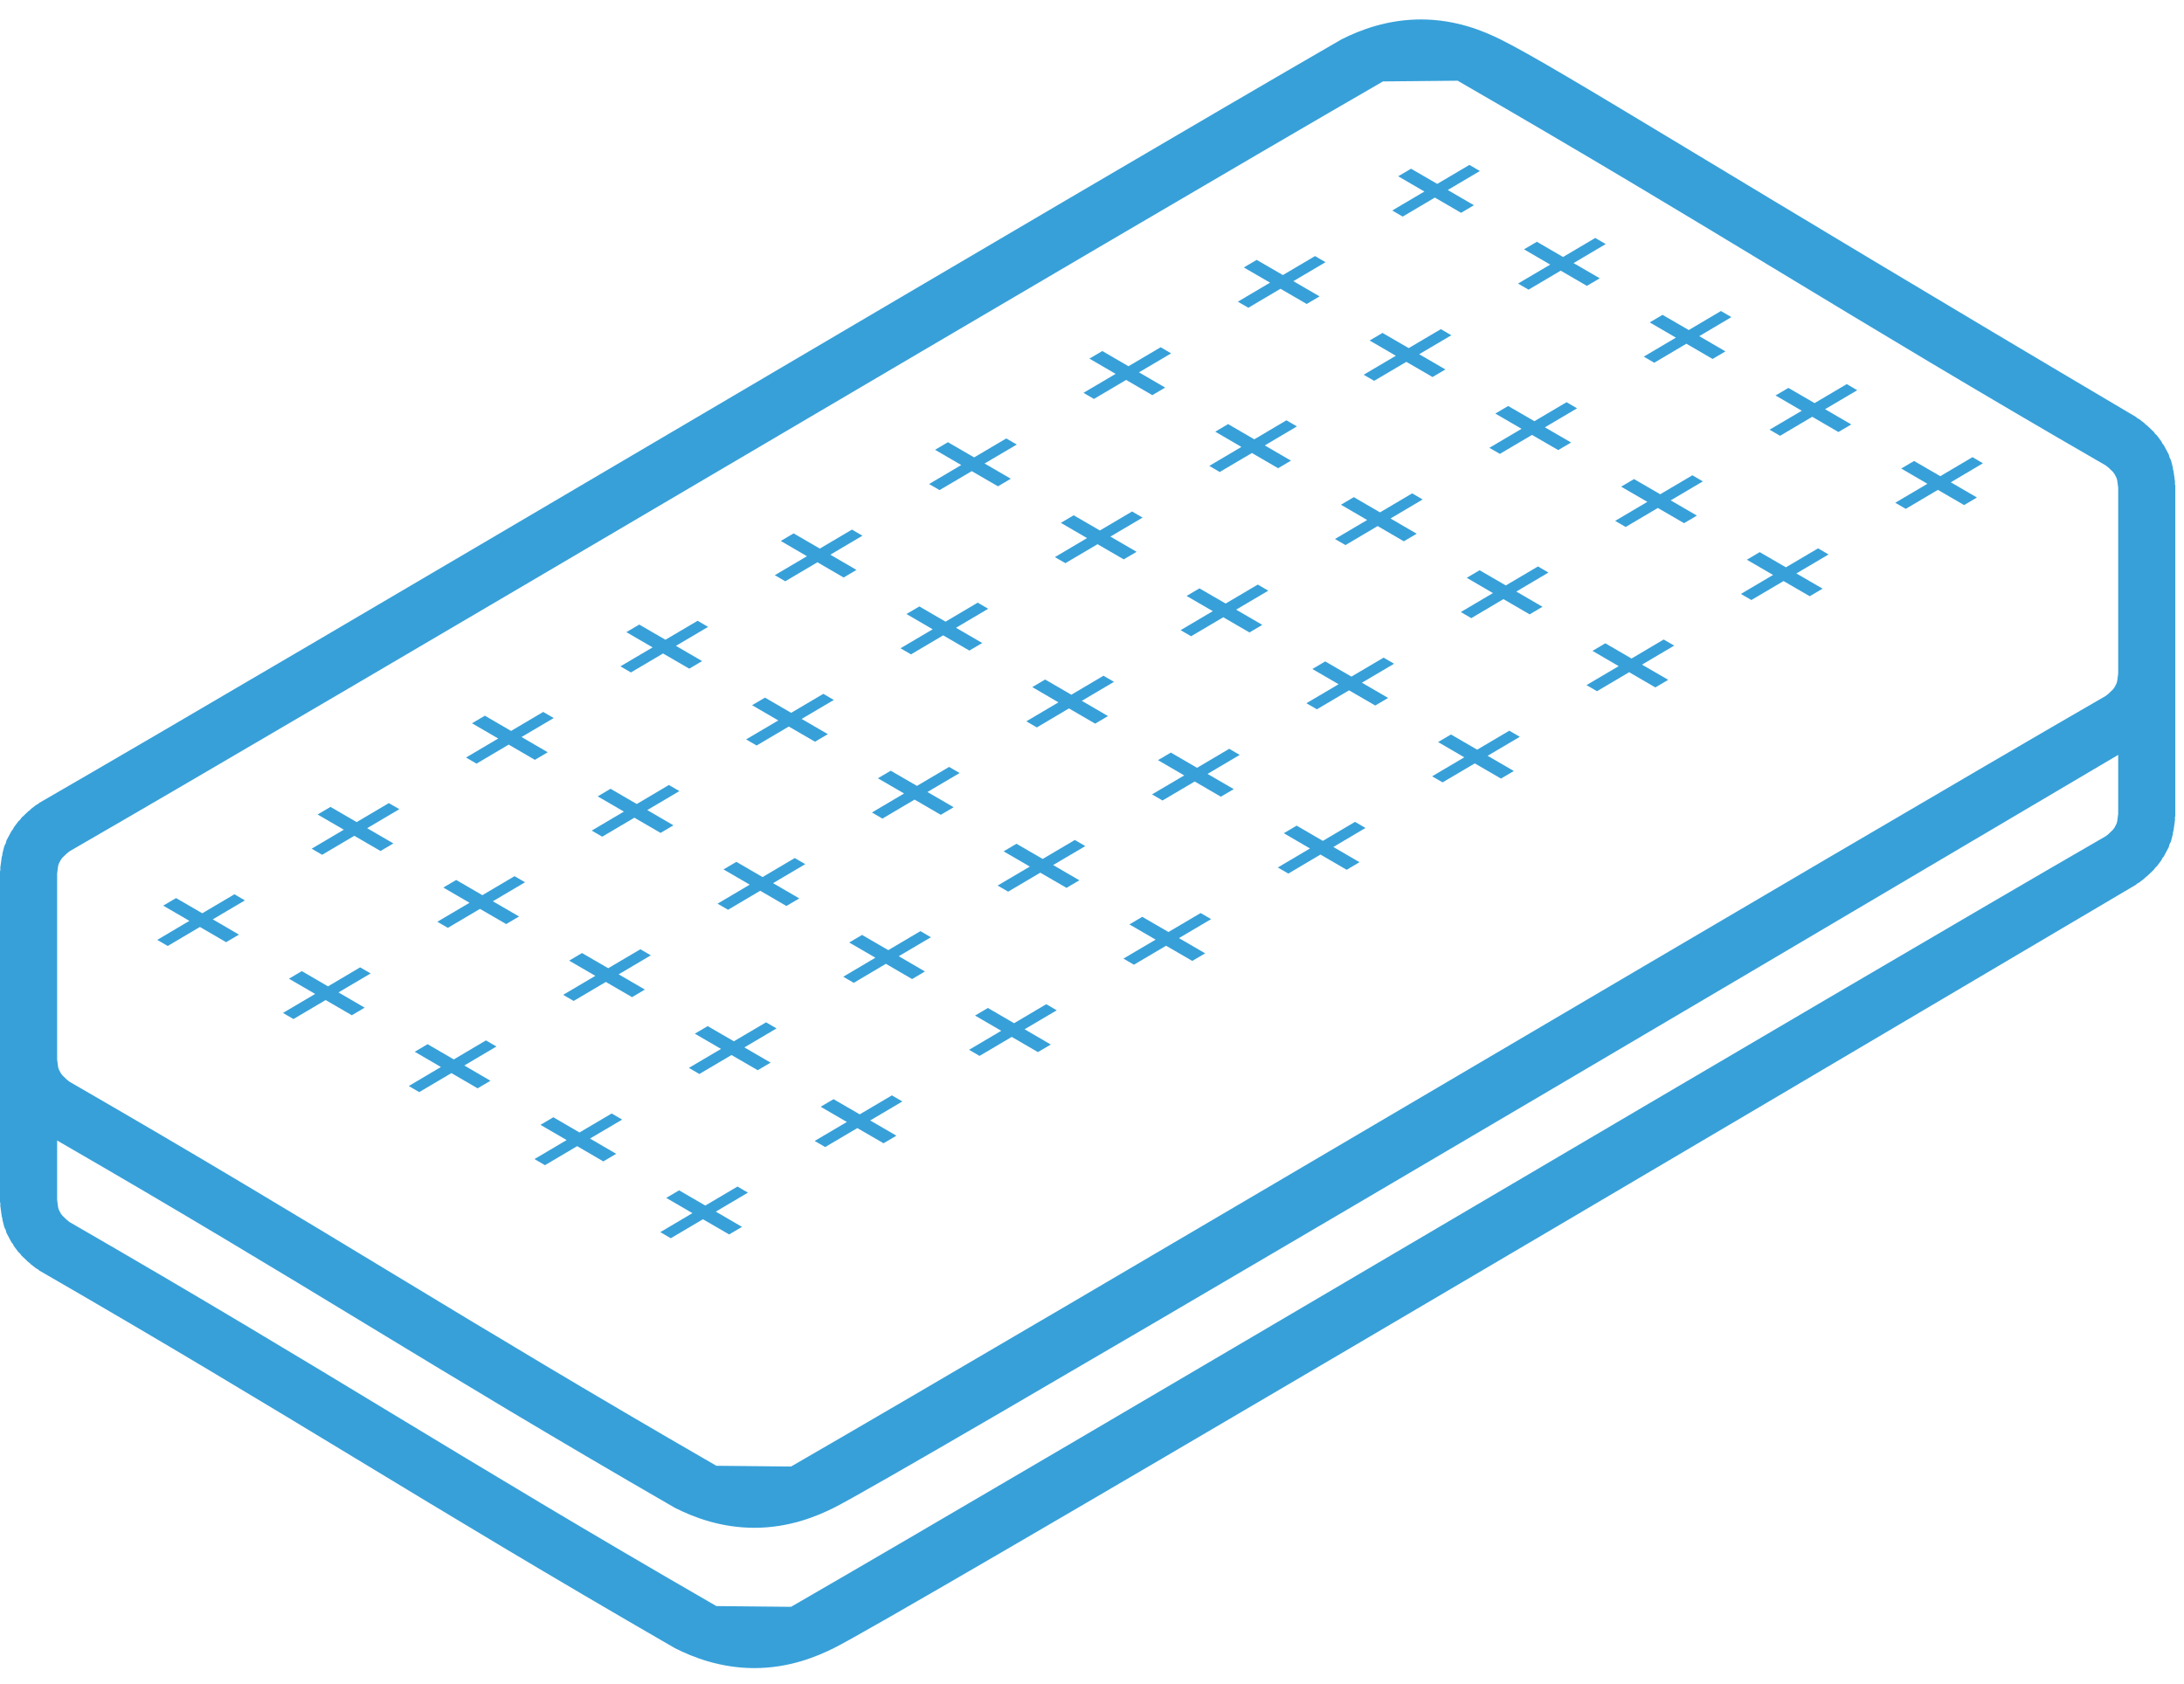
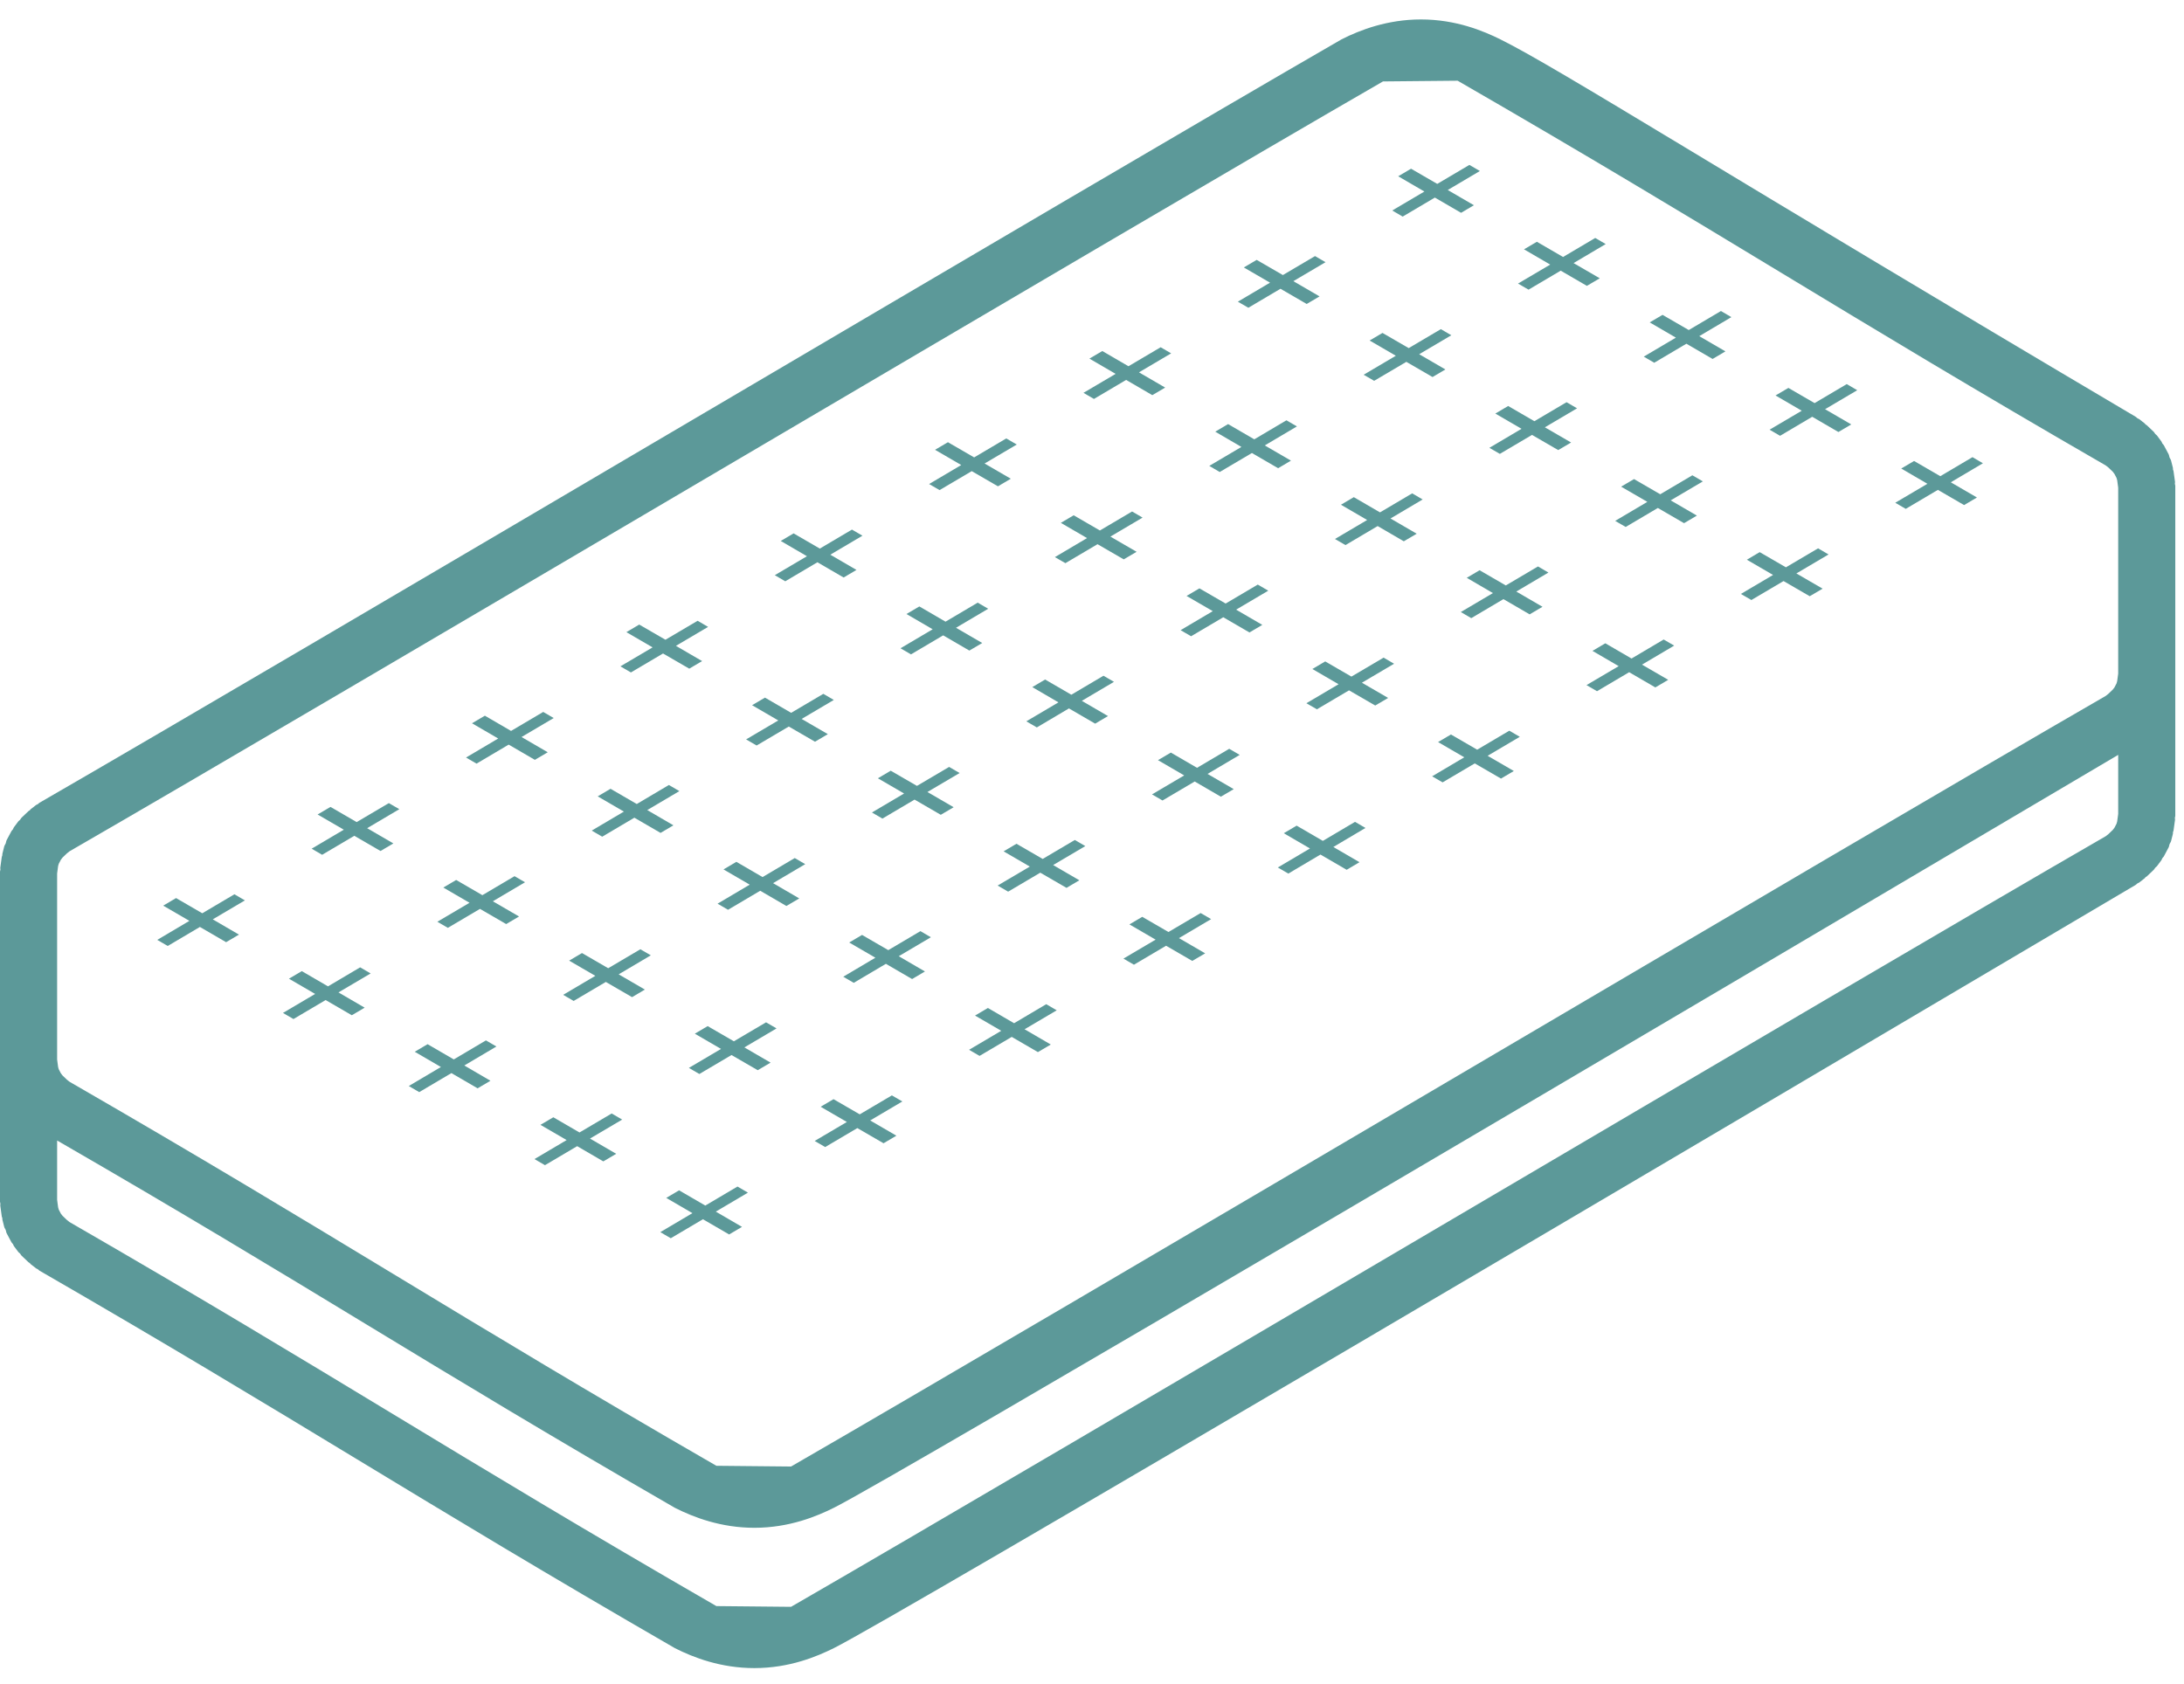
<svg xmlns="http://www.w3.org/2000/svg" width="83" height="64" viewBox="0 0 83 64" fill="none">
-   <path d="M80.499 25.605L80.461 25.888L80.437 25.975L80.356 26.131L80.292 26.213L80.125 26.373L80.025 26.452C70.037 32.216 40.049 49.979 30.063 55.743C29.117 55.733 28.171 55.724 27.225 55.715C17.253 49.961 12.616 46.872 2.644 41.119L2.544 41.04L2.377 40.88L2.313 40.797L2.232 40.641L2.208 40.555L2.171 40.272V39.405V38.072V33.204L2.208 32.921L2.232 32.835L2.313 32.68L2.377 32.596L2.544 32.436L2.644 32.357C12.616 26.604 42.587 8.849 52.559 3.095C53.504 3.085 54.451 3.077 55.396 3.068C65.383 8.831 70.037 11.927 80.025 17.691L80.125 17.769L80.292 17.929L80.356 18.013L80.437 18.168L80.461 18.255L80.499 18.537V23.405V24.739V25.605ZM80.461 31.221L80.437 31.308L80.356 31.464L80.292 31.547L80.125 31.707L80.025 31.785C70.037 37.549 40.049 55.312 30.063 61.076C29.117 61.067 28.171 61.057 27.225 61.048C17.253 55.295 12.616 52.205 2.644 46.452L2.544 46.373L2.377 46.213L2.313 46.131L2.232 45.975L2.208 45.888L2.171 45.605V43.351C11.775 48.895 16.045 51.771 25.649 57.313C26.359 57.673 27.401 58.072 28.668 58.072C30.009 58.072 31.056 57.627 31.687 57.313C33.872 56.232 64.581 38.104 80.499 28.693V30.939L80.461 31.221ZM82.653 18.389C82.652 18.364 82.663 18.341 82.659 18.315L82.601 17.901C82.597 17.88 82.584 17.864 82.581 17.845C82.577 17.824 82.583 17.804 82.579 17.784L82.509 17.509C82.499 17.465 82.469 17.432 82.452 17.392C82.436 17.351 82.436 17.305 82.415 17.265L82.232 16.921C82.217 16.896 82.193 16.88 82.177 16.856C82.163 16.831 82.157 16.803 82.141 16.78L81.971 16.551C81.952 16.527 81.925 16.517 81.907 16.493C81.884 16.469 81.876 16.439 81.853 16.417L81.588 16.165C81.575 16.151 81.556 16.148 81.54 16.136C81.527 16.123 81.52 16.107 81.507 16.095L81.3 15.933C81.279 15.917 81.252 15.912 81.232 15.9C81.209 15.885 81.197 15.863 81.175 15.849C65.465 6.561 59.236 2.593 57.02 1.496C56.389 1.184 55.343 0.739 54.001 0.739C52.735 0.739 51.692 1.136 50.983 1.496C41.153 7.169 11.324 24.843 1.495 30.516C1.471 30.529 1.46 30.552 1.437 30.567C1.416 30.579 1.391 30.584 1.369 30.6L1.163 30.761C1.149 30.773 1.143 30.789 1.129 30.803C1.113 30.815 1.095 30.817 1.081 30.832L0.816 31.084C0.793 31.105 0.785 31.136 0.763 31.16C0.744 31.184 0.717 31.193 0.699 31.217L0.527 31.447C0.512 31.469 0.507 31.497 0.492 31.521C0.476 31.547 0.452 31.563 0.437 31.588L0.253 31.932C0.233 31.972 0.233 32.017 0.217 32.059C0.2 32.099 0.171 32.132 0.16 32.176L0.091 32.451C0.085 32.471 0.092 32.491 0.088 32.512C0.084 32.531 0.072 32.547 0.068 32.568L0.011 32.981C0.007 33.008 0.017 33.031 0.016 33.056C0.015 33.081 0 33.104 0 33.129V38.072V39.405V40.348V45.681C0 45.705 0.015 45.728 0.016 45.753C0.017 45.779 0.007 45.801 0.011 45.828L0.068 46.243C0.072 46.263 0.084 46.279 0.088 46.299C0.092 46.319 0.085 46.339 0.091 46.359L0.16 46.633C0.171 46.679 0.2 46.711 0.217 46.751C0.233 46.793 0.233 46.837 0.253 46.877L0.437 47.221C0.452 47.247 0.476 47.263 0.492 47.288C0.507 47.312 0.512 47.34 0.527 47.363L0.699 47.592C0.717 47.616 0.744 47.627 0.763 47.649C0.785 47.673 0.793 47.704 0.816 47.725L1.081 47.977C1.095 47.992 1.113 47.995 1.129 48.007C1.143 48.021 1.149 48.036 1.163 48.048L1.369 48.209C1.391 48.225 1.416 48.231 1.437 48.244C1.46 48.257 1.471 48.28 1.495 48.295C11.324 53.967 15.82 56.973 25.649 62.647C26.359 63.007 27.401 63.405 28.668 63.405C30.009 63.405 31.056 62.96 31.687 62.647C33.903 61.549 65.465 42.915 81.175 33.628C81.197 33.613 81.209 33.591 81.232 33.577C81.252 33.564 81.279 33.559 81.3 33.543L81.507 33.381C81.52 33.369 81.527 33.355 81.54 33.34C81.556 33.328 81.575 33.325 81.588 33.311L81.853 33.059C81.876 33.037 81.884 33.007 81.907 32.983C81.925 32.96 81.952 32.949 81.971 32.925L82.141 32.696C82.157 32.673 82.163 32.645 82.177 32.621C82.193 32.596 82.217 32.58 82.232 32.555L82.415 32.211C82.436 32.171 82.436 32.127 82.452 32.084C82.469 32.044 82.499 32.012 82.509 31.967L82.579 31.692C82.583 31.672 82.577 31.652 82.581 31.632C82.584 31.612 82.597 31.596 82.601 31.576L82.659 31.161C82.663 31.135 82.652 31.112 82.653 31.087C82.655 31.061 82.669 31.039 82.669 31.015V25.681V24.739V23.405V18.463C82.669 18.437 82.655 18.415 82.653 18.389" fill="#37A0D9" />
-   <path fill-rule="evenodd" clip-rule="evenodd" d="M15.176 30.757L14.777 30.527L13.554 31.248L12.56 30.671L12.07 30.959L13.066 31.537L11.844 32.259L12.242 32.491L13.465 31.769L14.461 32.347L14.949 32.059L13.953 31.48L15.176 30.757Z" fill="#37A0D9" />
-   <path fill-rule="evenodd" clip-rule="evenodd" d="M24.734 36.312L24.336 36.082L23.114 36.803L22.118 36.226L21.629 36.514L22.625 37.092L21.402 37.814L21.801 38.046L23.024 37.324L24.02 37.902L24.508 37.614L23.512 37.035L24.734 36.312Z" fill="#37A0D9" />
-   <path fill-rule="evenodd" clip-rule="evenodd" d="M19.953 33.535L19.554 33.304L18.332 34.026L17.336 33.448L16.848 33.736L17.844 34.315L16.621 35.036L17.02 35.268L18.241 34.547L19.237 35.124L19.726 34.836L18.73 34.258L19.953 33.535Z" fill="#37A0D9" />
-   <path fill-rule="evenodd" clip-rule="evenodd" d="M34.293 41.867L33.894 41.636L32.673 42.357L31.677 41.78L31.188 42.068L32.184 42.647L30.961 43.368L31.36 43.6L32.582 42.879L33.578 43.456L34.066 43.168L33.07 42.589L34.293 41.867Z" fill="#37A0D9" />
-   <path fill-rule="evenodd" clip-rule="evenodd" d="M29.512 39.09L29.113 38.859L27.89 39.58L26.894 39.003L26.406 39.291L27.402 39.87L26.18 40.591L26.578 40.823L27.8 40.102L28.796 40.679L29.285 40.391L28.289 39.812L29.512 39.09Z" fill="#37A0D9" />
-   <path fill-rule="evenodd" clip-rule="evenodd" d="M21.043 27.293L20.644 27.061L19.422 27.783L18.427 27.204L17.938 27.492L18.934 28.071L17.711 28.794L18.11 29.026L19.332 28.303L20.327 28.882L20.816 28.594L19.82 28.014L21.043 27.293Z" fill="#37A0D9" />
-   <path fill-rule="evenodd" clip-rule="evenodd" d="M30.602 32.847L30.203 32.615L28.98 33.338L27.985 32.759L27.496 33.047L28.492 33.626L27.27 34.349L27.668 34.581L28.891 33.858L29.886 34.437L30.375 34.149L29.379 33.569L30.602 32.847Z" fill="#37A0D9" />
-   <path fill-rule="evenodd" clip-rule="evenodd" d="M25.819 30.07L25.42 29.838L24.199 30.561L23.203 29.982L22.715 30.27L23.71 30.849L22.488 31.571L22.886 31.803L24.108 31.081L25.104 31.659L25.592 31.371L24.598 30.791L25.819 30.07Z" fill="#37A0D9" />
-   <path fill-rule="evenodd" clip-rule="evenodd" d="M40.16 38.402L39.761 38.17L38.539 38.893L37.544 38.314L37.055 38.602L38.051 39.181L36.828 39.903L37.227 40.135L38.45 39.413L39.444 39.991L39.934 39.703L38.938 39.123L40.16 38.402Z" fill="#37A0D9" />
-   <path fill-rule="evenodd" clip-rule="evenodd" d="M35.377 35.625L34.98 35.393L33.758 36.115L32.761 35.537L32.273 35.825L33.268 36.403L32.047 37.126L32.446 37.358L33.667 36.635L34.663 37.214L35.151 36.926L34.156 36.346L35.377 35.625Z" fill="#37A0D9" />
-   <path fill-rule="evenodd" clip-rule="evenodd" d="M26.91 23.828L26.512 23.596L25.289 24.317L24.293 23.74L23.805 24.028L24.801 24.607L23.578 25.328L23.977 25.56L25.198 24.839L26.194 25.416L26.683 25.128L25.688 24.549L26.91 23.828Z" fill="#37A0D9" />
-   <path fill-rule="evenodd" clip-rule="evenodd" d="M36.469 29.383L36.07 29.151L34.847 29.872L33.851 29.295L33.363 29.583L34.359 30.161L33.137 30.883L33.535 31.115L34.757 30.393L35.753 30.971L36.242 30.683L35.246 30.104L36.469 29.383Z" fill="#37A0D9" />
-   <path fill-rule="evenodd" clip-rule="evenodd" d="M31.688 26.605L31.289 26.373L30.067 27.095L29.072 26.517L28.582 26.805L29.578 27.384L28.355 28.105L28.754 28.337L29.977 27.616L30.973 28.193L31.461 27.905L30.465 27.327L31.688 26.605Z" fill="#37A0D9" />
-   <path fill-rule="evenodd" clip-rule="evenodd" d="M46.027 34.936L45.629 34.705L44.406 35.426L43.41 34.849L42.922 35.137L43.918 35.716L42.695 36.437L43.094 36.669L44.315 35.948L45.311 36.525L45.801 36.237L44.805 35.658L46.027 34.936Z" fill="#37A0D9" />
-   <path fill-rule="evenodd" clip-rule="evenodd" d="M41.246 32.16L40.847 31.928L39.626 32.649L38.63 32.072L38.141 32.36L39.137 32.939L37.914 33.66L38.313 33.892L39.535 33.171L40.531 33.748L41.019 33.46L40.023 32.881L41.246 32.16Z" fill="#37A0D9" />
-   <path fill-rule="evenodd" clip-rule="evenodd" d="M32.776 20.362L32.377 20.13L31.156 20.852L30.16 20.274L29.672 20.562L30.667 21.142L29.445 21.863L29.843 22.095L31.065 21.372L32.061 21.951L32.549 21.663L31.555 21.084L32.776 20.362Z" fill="#37A0D9" />
-   <path fill-rule="evenodd" clip-rule="evenodd" d="M42.335 25.917L41.936 25.685L40.715 26.407L39.719 25.829L39.231 26.117L40.225 26.697L39.004 27.418L39.403 27.65L40.624 26.927L41.62 27.506L42.108 27.218L41.113 26.639L42.335 25.917Z" fill="#37A0D9" />
-   <path fill-rule="evenodd" clip-rule="evenodd" d="M37.555 23.139L37.156 22.907L35.933 23.63L34.939 23.051L34.449 23.339L35.445 23.919L34.223 24.641L34.621 24.873L35.844 24.15L36.839 24.729L37.328 24.441L36.332 23.862L37.555 23.139Z" fill="#37A0D9" />
-   <path fill-rule="evenodd" clip-rule="evenodd" d="M51.893 31.471L51.496 31.239L50.273 31.962L49.277 31.383L48.789 31.671L49.784 32.251L48.562 32.973L48.961 33.205L50.182 32.482L51.178 33.061L51.666 32.773L50.672 32.194L51.893 31.471Z" fill="#37A0D9" />
-   <path fill-rule="evenodd" clip-rule="evenodd" d="M47.113 28.694L46.715 28.462L45.492 29.185L44.497 28.606L44.008 28.894L45.004 29.474L43.781 30.195L44.18 30.427L45.403 29.705L46.397 30.283L46.887 29.995L45.891 29.417L47.113 28.694Z" fill="#37A0D9" />
-   <path fill-rule="evenodd" clip-rule="evenodd" d="M38.641 16.897L38.242 16.665L37.021 17.386L36.025 16.809L35.535 17.097L36.531 17.676L35.309 18.398L35.707 18.629L36.93 17.908L37.926 18.485L38.414 18.197L37.418 17.618L38.641 16.897Z" fill="#37A0D9" />
-   <path fill-rule="evenodd" clip-rule="evenodd" d="M48.199 22.452L47.8 22.22L46.579 22.941L45.583 22.364L45.094 22.652L46.09 23.23L44.867 23.953L45.266 24.184L46.489 23.462L47.484 24.04L47.972 23.752L46.977 23.173L48.199 22.452Z" fill="#37A0D9" />
-   <path fill-rule="evenodd" clip-rule="evenodd" d="M43.422 19.674L43.023 19.442L41.8 20.164L40.804 19.586L40.316 19.874L41.312 20.453L40.09 21.176L40.489 21.406L41.71 20.685L42.706 21.262L43.195 20.974L42.199 20.396L43.422 19.674Z" fill="#37A0D9" />
-   <path fill-rule="evenodd" clip-rule="evenodd" d="M57.758 28.006L57.359 27.774L56.138 28.496L55.142 27.918L54.652 28.206L55.648 28.785L54.426 29.508L54.824 29.738L56.047 29.017L57.043 29.594L57.531 29.306L56.535 28.728L57.758 28.006Z" fill="#37A0D9" />
-   <path fill-rule="evenodd" clip-rule="evenodd" d="M52.98 25.229L52.582 24.997L51.359 25.718L50.363 25.141L49.875 25.429L50.871 26.008L49.648 26.73L50.047 26.961L51.268 26.24L52.264 26.817L52.754 26.529L51.758 25.95L52.98 25.229Z" fill="#37A0D9" />
-   <path fill-rule="evenodd" clip-rule="evenodd" d="M44.508 13.431L44.109 13.199L42.886 13.921L41.892 13.343L41.402 13.631L42.398 14.211L41.176 14.932L41.574 15.164L42.797 14.441L43.792 15.02L44.281 14.732L43.285 14.153L44.508 13.431Z" fill="#37A0D9" />
-   <path fill-rule="evenodd" clip-rule="evenodd" d="M54.066 18.985L53.668 18.753L52.445 19.476L51.45 18.897L50.961 19.185L51.957 19.765L50.734 20.487L51.133 20.719L52.356 19.996L53.35 20.575L53.84 20.287L52.844 19.708L54.066 18.985Z" fill="#37A0D9" />
-   <path fill-rule="evenodd" clip-rule="evenodd" d="M49.288 16.208L48.889 15.976L47.668 16.699L46.672 16.12L46.184 16.408L47.178 16.988L45.957 17.709L46.354 17.941L47.577 17.219L48.573 17.797L49.061 17.509L48.066 16.931L49.288 16.208Z" fill="#37A0D9" />
-   <path fill-rule="evenodd" clip-rule="evenodd" d="M63.625 24.54L63.226 24.308L62.004 25.031L61.009 24.452L60.52 24.74L61.516 25.32L60.293 26.041L60.692 26.273L61.914 25.551L62.909 26.129L63.398 25.841L62.402 25.263L63.625 24.54Z" fill="#37A0D9" />
-   <path fill-rule="evenodd" clip-rule="evenodd" d="M58.846 21.763L58.449 21.531L57.226 22.253L56.23 21.675L55.742 21.963L56.737 22.543L55.516 23.264L55.914 23.496L57.136 22.773L58.132 23.352L58.62 23.064L57.625 22.485L58.846 21.763Z" fill="#37A0D9" />
-   <path fill-rule="evenodd" clip-rule="evenodd" d="M50.375 9.966L49.976 9.734L48.754 10.455L47.758 9.878L47.27 10.166L48.266 10.744L47.043 11.467L47.442 11.698L48.663 10.976L49.659 11.554L50.148 11.266L49.152 10.687L50.375 9.966Z" fill="#37A0D9" />
-   <path fill-rule="evenodd" clip-rule="evenodd" d="M59.934 15.52L59.535 15.288L58.312 16.01L57.316 15.432L56.828 15.72L57.824 16.299L56.602 17.022L57 17.252L58.222 16.531L59.218 17.108L59.707 16.82L58.711 16.242L59.934 15.52Z" fill="#37A0D9" />
-   <path fill-rule="evenodd" clip-rule="evenodd" d="M55.156 12.743L54.758 12.511L53.536 13.232L52.54 12.655L52.051 12.943L53.047 13.522L51.824 14.244L52.223 14.475L53.446 13.754L54.442 14.331L54.93 14.043L53.934 13.464L55.156 12.743Z" fill="#37A0D9" />
-   <path fill-rule="evenodd" clip-rule="evenodd" d="M69.492 21.075L69.094 20.843L67.871 21.564L66.875 20.987L66.387 21.275L67.383 21.854L66.16 22.576L66.559 22.807L67.781 22.086L68.776 22.663L69.266 22.375L68.269 21.797L69.492 21.075Z" fill="#37A0D9" />
-   <path fill-rule="evenodd" clip-rule="evenodd" d="M64.715 18.298L64.316 18.066L63.095 18.787L62.099 18.21L61.609 18.498L62.605 19.076L61.383 19.799L61.782 20.03L63.004 19.308L64 19.886L64.488 19.598L63.492 19.019L64.715 18.298Z" fill="#37A0D9" />
-   <path fill-rule="evenodd" clip-rule="evenodd" d="M56.241 6.5L55.842 6.268L54.621 6.99L53.625 6.413L53.137 6.7L54.132 7.28L52.91 8.001L53.307 8.233L54.53 7.51L55.526 8.089L56.014 7.801L55.02 7.222L56.241 6.5Z" fill="#37A0D9" />
-   <path fill-rule="evenodd" clip-rule="evenodd" d="M65.799 12.054L65.402 11.822L64.179 12.545L63.183 11.968L62.695 12.254L63.69 12.834L62.469 13.556L62.867 13.788L64.089 13.065L65.085 13.644L65.573 13.356L64.578 12.777L65.799 12.054Z" fill="#37A0D9" />
-   <path fill-rule="evenodd" clip-rule="evenodd" d="M61.023 9.277L60.625 9.045L59.402 9.768L58.407 9.19L57.918 9.477L58.914 10.057L57.691 10.778L58.09 11.01L59.313 10.288L60.307 10.866L60.797 10.578L59.801 10L61.023 9.277Z" fill="#37A0D9" />
-   <path fill-rule="evenodd" clip-rule="evenodd" d="M75.358 17.609L74.961 17.377L73.738 18.1L72.742 17.522L72.254 17.809L73.249 18.389L72.027 19.11L72.426 19.342L73.647 18.62L74.643 19.198L75.131 18.91L74.137 18.332L75.358 17.609Z" fill="#37A0D9" />
-   <path fill-rule="evenodd" clip-rule="evenodd" d="M70.582 14.832L70.183 14.6L68.961 15.322L67.966 14.745L67.477 15.032L68.473 15.612L67.25 16.333L67.649 16.565L68.871 15.842L69.866 16.421L70.355 16.133L69.359 15.554L70.582 14.832Z" fill="#37A0D9" />
-   <path fill-rule="evenodd" clip-rule="evenodd" d="M9.307 34.224L8.909 33.992L7.687 34.714L6.691 34.136L6.203 34.424L7.198 35.002L5.977 35.725L6.374 35.957L7.597 35.234L8.593 35.813L9.081 35.525L8.086 34.945L9.307 34.224Z" fill="#37A0D9" />
-   <path fill-rule="evenodd" clip-rule="evenodd" d="M18.866 39.778L18.467 39.546L17.246 40.269L16.25 39.69L15.762 39.978L16.756 40.557L15.535 41.28L15.932 41.512L17.155 40.789L18.151 41.368L18.639 41.08L17.645 40.5L18.866 39.778Z" fill="#37A0D9" />
-   <path fill-rule="evenodd" clip-rule="evenodd" d="M14.086 37.001L13.687 36.769L12.465 37.492L11.47 36.913L10.981 37.201L11.977 37.78L10.754 38.502L11.153 38.734L12.375 38.012L13.37 38.59L13.859 38.302L12.863 37.722L14.086 37.001Z" fill="#37A0D9" />
-   <path fill-rule="evenodd" clip-rule="evenodd" d="M28.424 45.333L28.027 45.101L26.804 45.824L25.808 45.245L25.32 45.533L26.315 46.112L25.094 46.834L25.492 47.066L26.714 46.344L27.71 46.922L28.198 46.634L27.203 46.054L28.424 45.333Z" fill="#37A0D9" />
-   <path fill-rule="evenodd" clip-rule="evenodd" d="M23.645 42.556L23.246 42.324L22.023 43.046L21.029 42.468L20.539 42.756L21.535 43.334L20.312 44.057L20.711 44.289L21.934 43.566L22.928 44.145L23.418 43.857L22.422 43.277L23.645 42.556Z" fill="#37A0D9" />
+   <path d="M80.499 25.605L80.461 25.888L80.437 25.975L80.356 26.131L80.292 26.213L80.125 26.373L80.025 26.452C70.037 32.216 40.049 49.979 30.063 55.743C29.117 55.733 28.171 55.724 27.225 55.715C17.253 49.961 12.616 46.872 2.644 41.119L2.544 41.04L2.377 40.88L2.313 40.797L2.232 40.641L2.208 40.555L2.171 40.272V39.405V38.072V33.204L2.208 32.921L2.232 32.835L2.313 32.68L2.377 32.596L2.544 32.436L2.644 32.357C12.616 26.604 42.587 8.849 52.559 3.095C53.504 3.085 54.451 3.077 55.396 3.068C65.383 8.831 70.037 11.927 80.025 17.691L80.125 17.769L80.292 17.929L80.356 18.013L80.437 18.168L80.461 18.255L80.499 18.537V23.405V24.739V25.605ZM80.461 31.221L80.437 31.308L80.356 31.464L80.292 31.547L80.125 31.707L80.025 31.785C70.037 37.549 40.049 55.312 30.063 61.076C29.117 61.067 28.171 61.057 27.225 61.048C17.253 55.295 12.616 52.205 2.644 46.452L2.544 46.373L2.377 46.213L2.313 46.131L2.232 45.975L2.208 45.888L2.171 45.605V43.351C11.775 48.895 16.045 51.771 25.649 57.313C26.359 57.673 27.401 58.072 28.668 58.072C30.009 58.072 31.056 57.627 31.687 57.313C33.872 56.232 64.581 38.104 80.499 28.693V30.939L80.461 31.221ZM82.653 18.389C82.652 18.364 82.663 18.341 82.659 18.315L82.601 17.901C82.597 17.88 82.584 17.864 82.581 17.845C82.577 17.824 82.583 17.804 82.579 17.784L82.509 17.509C82.499 17.465 82.469 17.432 82.452 17.392C82.436 17.351 82.436 17.305 82.415 17.265L82.232 16.921C82.217 16.896 82.193 16.88 82.177 16.856C82.163 16.831 82.157 16.803 82.141 16.78L81.971 16.551C81.952 16.527 81.925 16.517 81.907 16.493C81.884 16.469 81.876 16.439 81.853 16.417L81.588 16.165C81.575 16.151 81.556 16.148 81.54 16.136C81.527 16.123 81.52 16.107 81.507 16.095L81.3 15.933C81.279 15.917 81.252 15.912 81.232 15.9C81.209 15.885 81.197 15.863 81.175 15.849C65.465 6.561 59.236 2.593 57.02 1.496C56.389 1.184 55.343 0.739 54.001 0.739C52.735 0.739 51.692 1.136 50.983 1.496C41.153 7.169 11.324 24.843 1.495 30.516C1.471 30.529 1.46 30.552 1.437 30.567C1.416 30.579 1.391 30.584 1.369 30.6L1.163 30.761C1.149 30.773 1.143 30.789 1.129 30.803C1.113 30.815 1.095 30.817 1.081 30.832L0.816 31.084C0.793 31.105 0.785 31.136 0.763 31.16C0.744 31.184 0.717 31.193 0.699 31.217L0.527 31.447C0.512 31.469 0.507 31.497 0.492 31.521C0.476 31.547 0.452 31.563 0.437 31.588L0.253 31.932C0.233 31.972 0.233 32.017 0.217 32.059C0.2 32.099 0.171 32.132 0.16 32.176L0.091 32.451C0.085 32.471 0.092 32.491 0.088 32.512C0.084 32.531 0.072 32.547 0.068 32.568L0.011 32.981C0.007 33.008 0.017 33.031 0.016 33.056C0.015 33.081 0 33.104 0 33.129V38.072V39.405V40.348V45.681C0 45.705 0.015 45.728 0.016 45.753C0.017 45.779 0.007 45.801 0.011 45.828L0.068 46.243C0.072 46.263 0.084 46.279 0.088 46.299C0.092 46.319 0.085 46.339 0.091 46.359L0.16 46.633C0.171 46.679 0.2 46.711 0.217 46.751C0.233 46.793 0.233 46.837 0.253 46.877L0.437 47.221C0.452 47.247 0.476 47.263 0.492 47.288C0.507 47.312 0.512 47.34 0.527 47.363L0.699 47.592C0.717 47.616 0.744 47.627 0.763 47.649C0.785 47.673 0.793 47.704 0.816 47.725L1.081 47.977C1.095 47.992 1.113 47.995 1.129 48.007C1.143 48.021 1.149 48.036 1.163 48.048L1.369 48.209C1.391 48.225 1.416 48.231 1.437 48.244C1.46 48.257 1.471 48.28 1.495 48.295C11.324 53.967 15.82 56.973 25.649 62.647C26.359 63.007 27.401 63.405 28.668 63.405C30.009 63.405 31.056 62.96 31.687 62.647C33.903 61.549 65.465 42.915 81.175 33.628C81.197 33.613 81.209 33.591 81.232 33.577C81.252 33.564 81.279 33.559 81.3 33.543L81.507 33.381C81.52 33.369 81.527 33.355 81.54 33.34C81.556 33.328 81.575 33.325 81.588 33.311L81.853 33.059C81.876 33.037 81.884 33.007 81.907 32.983C81.925 32.96 81.952 32.949 81.971 32.925L82.141 32.696C82.157 32.673 82.163 32.645 82.177 32.621C82.193 32.596 82.217 32.58 82.232 32.555L82.415 32.211C82.436 32.171 82.436 32.127 82.452 32.084C82.469 32.044 82.499 32.012 82.509 31.967L82.579 31.692C82.583 31.672 82.577 31.652 82.581 31.632C82.584 31.612 82.597 31.596 82.601 31.576L82.659 31.161C82.663 31.135 82.652 31.112 82.653 31.087C82.655 31.061 82.669 31.039 82.669 31.015V25.681V24.739V23.405V18.463C82.669 18.437 82.655 18.415 82.653 18.389" fill="#5C9999" />
+   <path fill-rule="evenodd" clip-rule="evenodd" d="M15.176 30.757L14.777 30.527L13.554 31.248L12.56 30.671L12.07 30.959L13.066 31.537L11.844 32.259L12.242 32.491L13.465 31.769L14.461 32.347L14.949 32.059L13.953 31.48L15.176 30.757Z" fill="#5C9999" />
+   <path fill-rule="evenodd" clip-rule="evenodd" d="M24.734 36.312L24.336 36.082L23.114 36.803L22.118 36.226L21.629 36.514L22.625 37.092L21.402 37.814L21.801 38.046L23.024 37.324L24.02 37.902L24.508 37.614L23.512 37.035L24.734 36.312Z" fill="#5C9999" />
+   <path fill-rule="evenodd" clip-rule="evenodd" d="M19.953 33.535L19.554 33.304L18.332 34.026L17.336 33.448L16.848 33.736L17.844 34.315L16.621 35.036L17.02 35.268L18.241 34.547L19.237 35.124L19.726 34.836L18.73 34.258L19.953 33.535Z" fill="#5C9999" />
+   <path fill-rule="evenodd" clip-rule="evenodd" d="M34.293 41.867L33.894 41.636L32.673 42.357L31.677 41.78L31.188 42.068L32.184 42.647L30.961 43.368L31.36 43.6L32.582 42.879L33.578 43.456L34.066 43.168L33.07 42.589L34.293 41.867Z" fill="#5C9999" />
+   <path fill-rule="evenodd" clip-rule="evenodd" d="M29.512 39.09L29.113 38.859L27.89 39.58L26.894 39.003L26.406 39.291L27.402 39.87L26.18 40.591L26.578 40.823L27.8 40.102L28.796 40.679L29.285 40.391L28.289 39.812L29.512 39.09Z" fill="#5C9999" />
+   <path fill-rule="evenodd" clip-rule="evenodd" d="M21.043 27.293L20.644 27.061L19.422 27.783L18.427 27.204L17.938 27.492L18.934 28.071L17.711 28.794L18.11 29.026L19.332 28.303L20.327 28.882L20.816 28.594L19.82 28.014L21.043 27.293Z" fill="#5C9999" />
+   <path fill-rule="evenodd" clip-rule="evenodd" d="M30.602 32.847L30.203 32.615L28.98 33.338L27.985 32.759L27.496 33.047L28.492 33.626L27.27 34.349L27.668 34.581L28.891 33.858L29.886 34.437L30.375 34.149L29.379 33.569L30.602 32.847Z" fill="#5C9999" />
+   <path fill-rule="evenodd" clip-rule="evenodd" d="M25.819 30.07L25.42 29.838L24.199 30.561L23.203 29.982L22.715 30.27L23.71 30.849L22.488 31.571L22.886 31.803L24.108 31.081L25.104 31.659L25.592 31.371L24.598 30.791L25.819 30.07Z" fill="#5C9999" />
+   <path fill-rule="evenodd" clip-rule="evenodd" d="M40.16 38.402L39.761 38.17L38.539 38.893L37.544 38.314L37.055 38.602L38.051 39.181L36.828 39.903L37.227 40.135L38.45 39.413L39.444 39.991L39.934 39.703L38.938 39.123L40.16 38.402Z" fill="#5C9999" />
+   <path fill-rule="evenodd" clip-rule="evenodd" d="M35.377 35.625L34.98 35.393L33.758 36.115L32.761 35.537L32.273 35.825L33.268 36.403L32.047 37.126L32.446 37.358L33.667 36.635L34.663 37.214L35.151 36.926L34.156 36.346L35.377 35.625Z" fill="#5C9999" />
+   <path fill-rule="evenodd" clip-rule="evenodd" d="M26.91 23.828L26.512 23.596L25.289 24.317L24.293 23.74L23.805 24.028L24.801 24.607L23.578 25.328L23.977 25.56L25.198 24.839L26.194 25.416L26.683 25.128L25.688 24.549L26.91 23.828Z" fill="#5C9999" />
+   <path fill-rule="evenodd" clip-rule="evenodd" d="M36.469 29.383L36.07 29.151L34.847 29.872L33.851 29.295L33.363 29.583L34.359 30.161L33.137 30.883L33.535 31.115L34.757 30.393L35.753 30.971L36.242 30.683L35.246 30.104L36.469 29.383Z" fill="#5C9999" />
+   <path fill-rule="evenodd" clip-rule="evenodd" d="M31.688 26.605L31.289 26.373L30.067 27.095L29.072 26.517L28.582 26.805L29.578 27.384L28.355 28.105L28.754 28.337L29.977 27.616L30.973 28.193L31.461 27.905L30.465 27.327L31.688 26.605Z" fill="#5C9999" />
+   <path fill-rule="evenodd" clip-rule="evenodd" d="M46.027 34.936L45.629 34.705L44.406 35.426L43.41 34.849L42.922 35.137L43.918 35.716L42.695 36.437L43.094 36.669L44.315 35.948L45.311 36.525L45.801 36.237L44.805 35.658L46.027 34.936Z" fill="#5C9999" />
+   <path fill-rule="evenodd" clip-rule="evenodd" d="M41.246 32.16L40.847 31.928L39.626 32.649L38.63 32.072L38.141 32.36L39.137 32.939L37.914 33.66L38.313 33.892L39.535 33.171L40.531 33.748L41.019 33.46L40.023 32.881L41.246 32.16Z" fill="#5C9999" />
+   <path fill-rule="evenodd" clip-rule="evenodd" d="M32.776 20.362L32.377 20.13L31.156 20.852L30.16 20.274L29.672 20.562L30.667 21.142L29.445 21.863L29.843 22.095L31.065 21.372L32.061 21.951L32.549 21.663L31.555 21.084L32.776 20.362Z" fill="#5C9999" />
+   <path fill-rule="evenodd" clip-rule="evenodd" d="M42.335 25.917L41.936 25.685L40.715 26.407L39.719 25.829L39.231 26.117L40.225 26.697L39.004 27.418L39.403 27.65L40.624 26.927L41.62 27.506L42.108 27.218L41.113 26.639L42.335 25.917Z" fill="#5C9999" />
+   <path fill-rule="evenodd" clip-rule="evenodd" d="M37.555 23.139L37.156 22.907L35.933 23.63L34.939 23.051L34.449 23.339L35.445 23.919L34.223 24.641L34.621 24.873L35.844 24.15L36.839 24.729L37.328 24.441L36.332 23.862L37.555 23.139Z" fill="#5C9999" />
+   <path fill-rule="evenodd" clip-rule="evenodd" d="M51.893 31.471L51.496 31.239L50.273 31.962L49.277 31.383L48.789 31.671L49.784 32.251L48.562 32.973L48.961 33.205L50.182 32.482L51.178 33.061L51.666 32.773L50.672 32.194L51.893 31.471Z" fill="#5C9999" />
+   <path fill-rule="evenodd" clip-rule="evenodd" d="M47.113 28.694L46.715 28.462L45.492 29.185L44.497 28.606L44.008 28.894L45.004 29.474L43.781 30.195L44.18 30.427L45.403 29.705L46.397 30.283L46.887 29.995L45.891 29.417L47.113 28.694Z" fill="#5C9999" />
+   <path fill-rule="evenodd" clip-rule="evenodd" d="M38.641 16.897L38.242 16.665L37.021 17.386L36.025 16.809L35.535 17.097L36.531 17.676L35.309 18.398L35.707 18.629L36.93 17.908L37.926 18.485L38.414 18.197L37.418 17.618L38.641 16.897Z" fill="#5C9999" />
+   <path fill-rule="evenodd" clip-rule="evenodd" d="M48.199 22.452L47.8 22.22L46.579 22.941L45.583 22.364L45.094 22.652L46.09 23.23L44.867 23.953L45.266 24.184L46.489 23.462L47.484 24.04L47.972 23.752L46.977 23.173L48.199 22.452Z" fill="#5C9999" />
+   <path fill-rule="evenodd" clip-rule="evenodd" d="M43.422 19.674L43.023 19.442L41.8 20.164L40.804 19.586L40.316 19.874L41.312 20.453L40.09 21.176L40.489 21.406L41.71 20.685L42.706 21.262L43.195 20.974L42.199 20.396L43.422 19.674Z" fill="#5C9999" />
+   <path fill-rule="evenodd" clip-rule="evenodd" d="M57.758 28.006L57.359 27.774L56.138 28.496L55.142 27.918L54.652 28.206L55.648 28.785L54.426 29.508L54.824 29.738L56.047 29.017L57.043 29.594L57.531 29.306L56.535 28.728L57.758 28.006Z" fill="#5C9999" />
+   <path fill-rule="evenodd" clip-rule="evenodd" d="M52.98 25.229L52.582 24.997L51.359 25.718L50.363 25.141L49.875 25.429L50.871 26.008L49.648 26.73L50.047 26.961L51.268 26.24L52.264 26.817L52.754 26.529L51.758 25.95L52.98 25.229Z" fill="#5C9999" />
+   <path fill-rule="evenodd" clip-rule="evenodd" d="M44.508 13.431L44.109 13.199L42.886 13.921L41.892 13.343L41.402 13.631L42.398 14.211L41.176 14.932L41.574 15.164L42.797 14.441L43.792 15.02L44.281 14.732L43.285 14.153L44.508 13.431Z" fill="#5C9999" />
+   <path fill-rule="evenodd" clip-rule="evenodd" d="M54.066 18.985L53.668 18.753L52.445 19.476L51.45 18.897L50.961 19.185L51.957 19.765L50.734 20.487L51.133 20.719L52.356 19.996L53.35 20.575L53.84 20.287L52.844 19.708L54.066 18.985Z" fill="#5C9999" />
+   <path fill-rule="evenodd" clip-rule="evenodd" d="M49.288 16.208L48.889 15.976L47.668 16.699L46.672 16.12L46.184 16.408L47.178 16.988L45.957 17.709L46.354 17.941L47.577 17.219L48.573 17.797L49.061 17.509L48.066 16.931L49.288 16.208Z" fill="#5C9999" />
+   <path fill-rule="evenodd" clip-rule="evenodd" d="M63.625 24.54L63.226 24.308L62.004 25.031L61.009 24.452L60.52 24.74L61.516 25.32L60.293 26.041L60.692 26.273L61.914 25.551L62.909 26.129L63.398 25.841L62.402 25.263L63.625 24.54Z" fill="#5C9999" />
+   <path fill-rule="evenodd" clip-rule="evenodd" d="M58.846 21.763L58.449 21.531L57.226 22.253L56.23 21.675L55.742 21.963L56.737 22.543L55.516 23.264L55.914 23.496L57.136 22.773L58.132 23.352L58.62 23.064L57.625 22.485L58.846 21.763Z" fill="#5C9999" />
+   <path fill-rule="evenodd" clip-rule="evenodd" d="M50.375 9.966L49.976 9.734L48.754 10.455L47.758 9.878L47.27 10.166L48.266 10.744L47.043 11.467L47.442 11.698L48.663 10.976L49.659 11.554L50.148 11.266L49.152 10.687L50.375 9.966Z" fill="#5C9999" />
+   <path fill-rule="evenodd" clip-rule="evenodd" d="M59.934 15.52L59.535 15.288L58.312 16.01L57.316 15.432L56.828 15.72L57.824 16.299L56.602 17.022L57 17.252L58.222 16.531L59.218 17.108L59.707 16.82L58.711 16.242L59.934 15.52Z" fill="#5C9999" />
+   <path fill-rule="evenodd" clip-rule="evenodd" d="M55.156 12.743L54.758 12.511L53.536 13.232L52.54 12.655L52.051 12.943L53.047 13.522L51.824 14.244L52.223 14.475L53.446 13.754L54.442 14.331L54.93 14.043L53.934 13.464L55.156 12.743Z" fill="#5C9999" />
+   <path fill-rule="evenodd" clip-rule="evenodd" d="M69.492 21.075L69.094 20.843L67.871 21.564L66.875 20.987L66.387 21.275L67.383 21.854L66.16 22.576L66.559 22.807L67.781 22.086L68.776 22.663L69.266 22.375L68.269 21.797L69.492 21.075Z" fill="#5C9999" />
+   <path fill-rule="evenodd" clip-rule="evenodd" d="M64.715 18.298L64.316 18.066L63.095 18.787L62.099 18.21L61.609 18.498L62.605 19.076L61.383 19.799L61.782 20.03L63.004 19.308L64 19.886L64.488 19.598L63.492 19.019L64.715 18.298Z" fill="#5C9999" />
+   <path fill-rule="evenodd" clip-rule="evenodd" d="M56.241 6.5L55.842 6.268L54.621 6.99L53.625 6.413L53.137 6.7L54.132 7.28L52.91 8.001L53.307 8.233L54.53 7.51L55.526 8.089L56.014 7.801L55.02 7.222L56.241 6.5Z" fill="#5C9999" />
+   <path fill-rule="evenodd" clip-rule="evenodd" d="M65.799 12.054L65.402 11.822L64.179 12.545L63.183 11.968L62.695 12.254L63.69 12.834L62.469 13.556L62.867 13.788L64.089 13.065L65.085 13.644L65.573 13.356L64.578 12.777L65.799 12.054Z" fill="#5C9999" />
+   <path fill-rule="evenodd" clip-rule="evenodd" d="M61.023 9.277L60.625 9.045L59.402 9.768L58.407 9.19L57.918 9.477L58.914 10.057L57.691 10.778L58.09 11.01L59.313 10.288L60.307 10.866L60.797 10.578L59.801 10L61.023 9.277Z" fill="#5C9999" />
+   <path fill-rule="evenodd" clip-rule="evenodd" d="M75.358 17.609L74.961 17.377L73.738 18.1L72.742 17.522L72.254 17.809L73.249 18.389L72.027 19.11L72.426 19.342L73.647 18.62L74.643 19.198L75.131 18.91L74.137 18.332L75.358 17.609Z" fill="#5C9999" />
+   <path fill-rule="evenodd" clip-rule="evenodd" d="M70.582 14.832L70.183 14.6L68.961 15.322L67.966 14.745L67.477 15.032L68.473 15.612L67.25 16.333L67.649 16.565L68.871 15.842L69.866 16.421L70.355 16.133L69.359 15.554L70.582 14.832Z" fill="#5C9999" />
+   <path fill-rule="evenodd" clip-rule="evenodd" d="M9.307 34.224L8.909 33.992L7.687 34.714L6.691 34.136L6.203 34.424L7.198 35.002L5.977 35.725L6.374 35.957L7.597 35.234L8.593 35.813L9.081 35.525L8.086 34.945L9.307 34.224Z" fill="#5C9999" />
+   <path fill-rule="evenodd" clip-rule="evenodd" d="M18.866 39.778L18.467 39.546L17.246 40.269L16.25 39.69L15.762 39.978L16.756 40.557L15.535 41.28L15.932 41.512L17.155 40.789L18.151 41.368L18.639 41.08L17.645 40.5L18.866 39.778Z" fill="#5C9999" />
+   <path fill-rule="evenodd" clip-rule="evenodd" d="M14.086 37.001L13.687 36.769L12.465 37.492L11.47 36.913L10.981 37.201L11.977 37.78L10.754 38.502L11.153 38.734L12.375 38.012L13.37 38.59L13.859 38.302L12.863 37.722L14.086 37.001Z" fill="#5C9999" />
+   <path fill-rule="evenodd" clip-rule="evenodd" d="M28.424 45.333L28.027 45.101L26.804 45.824L25.808 45.245L25.32 45.533L26.315 46.112L25.094 46.834L25.492 47.066L26.714 46.344L27.71 46.922L28.198 46.634L27.203 46.054L28.424 45.333Z" fill="#5C9999" />
+   <path fill-rule="evenodd" clip-rule="evenodd" d="M23.645 42.556L23.246 42.324L22.023 43.046L21.029 42.468L20.539 42.756L21.535 43.334L20.312 44.057L20.711 44.289L21.934 43.566L22.928 44.145L23.418 43.857L22.422 43.277L23.645 42.556Z" fill="#5C9999" />
</svg>
